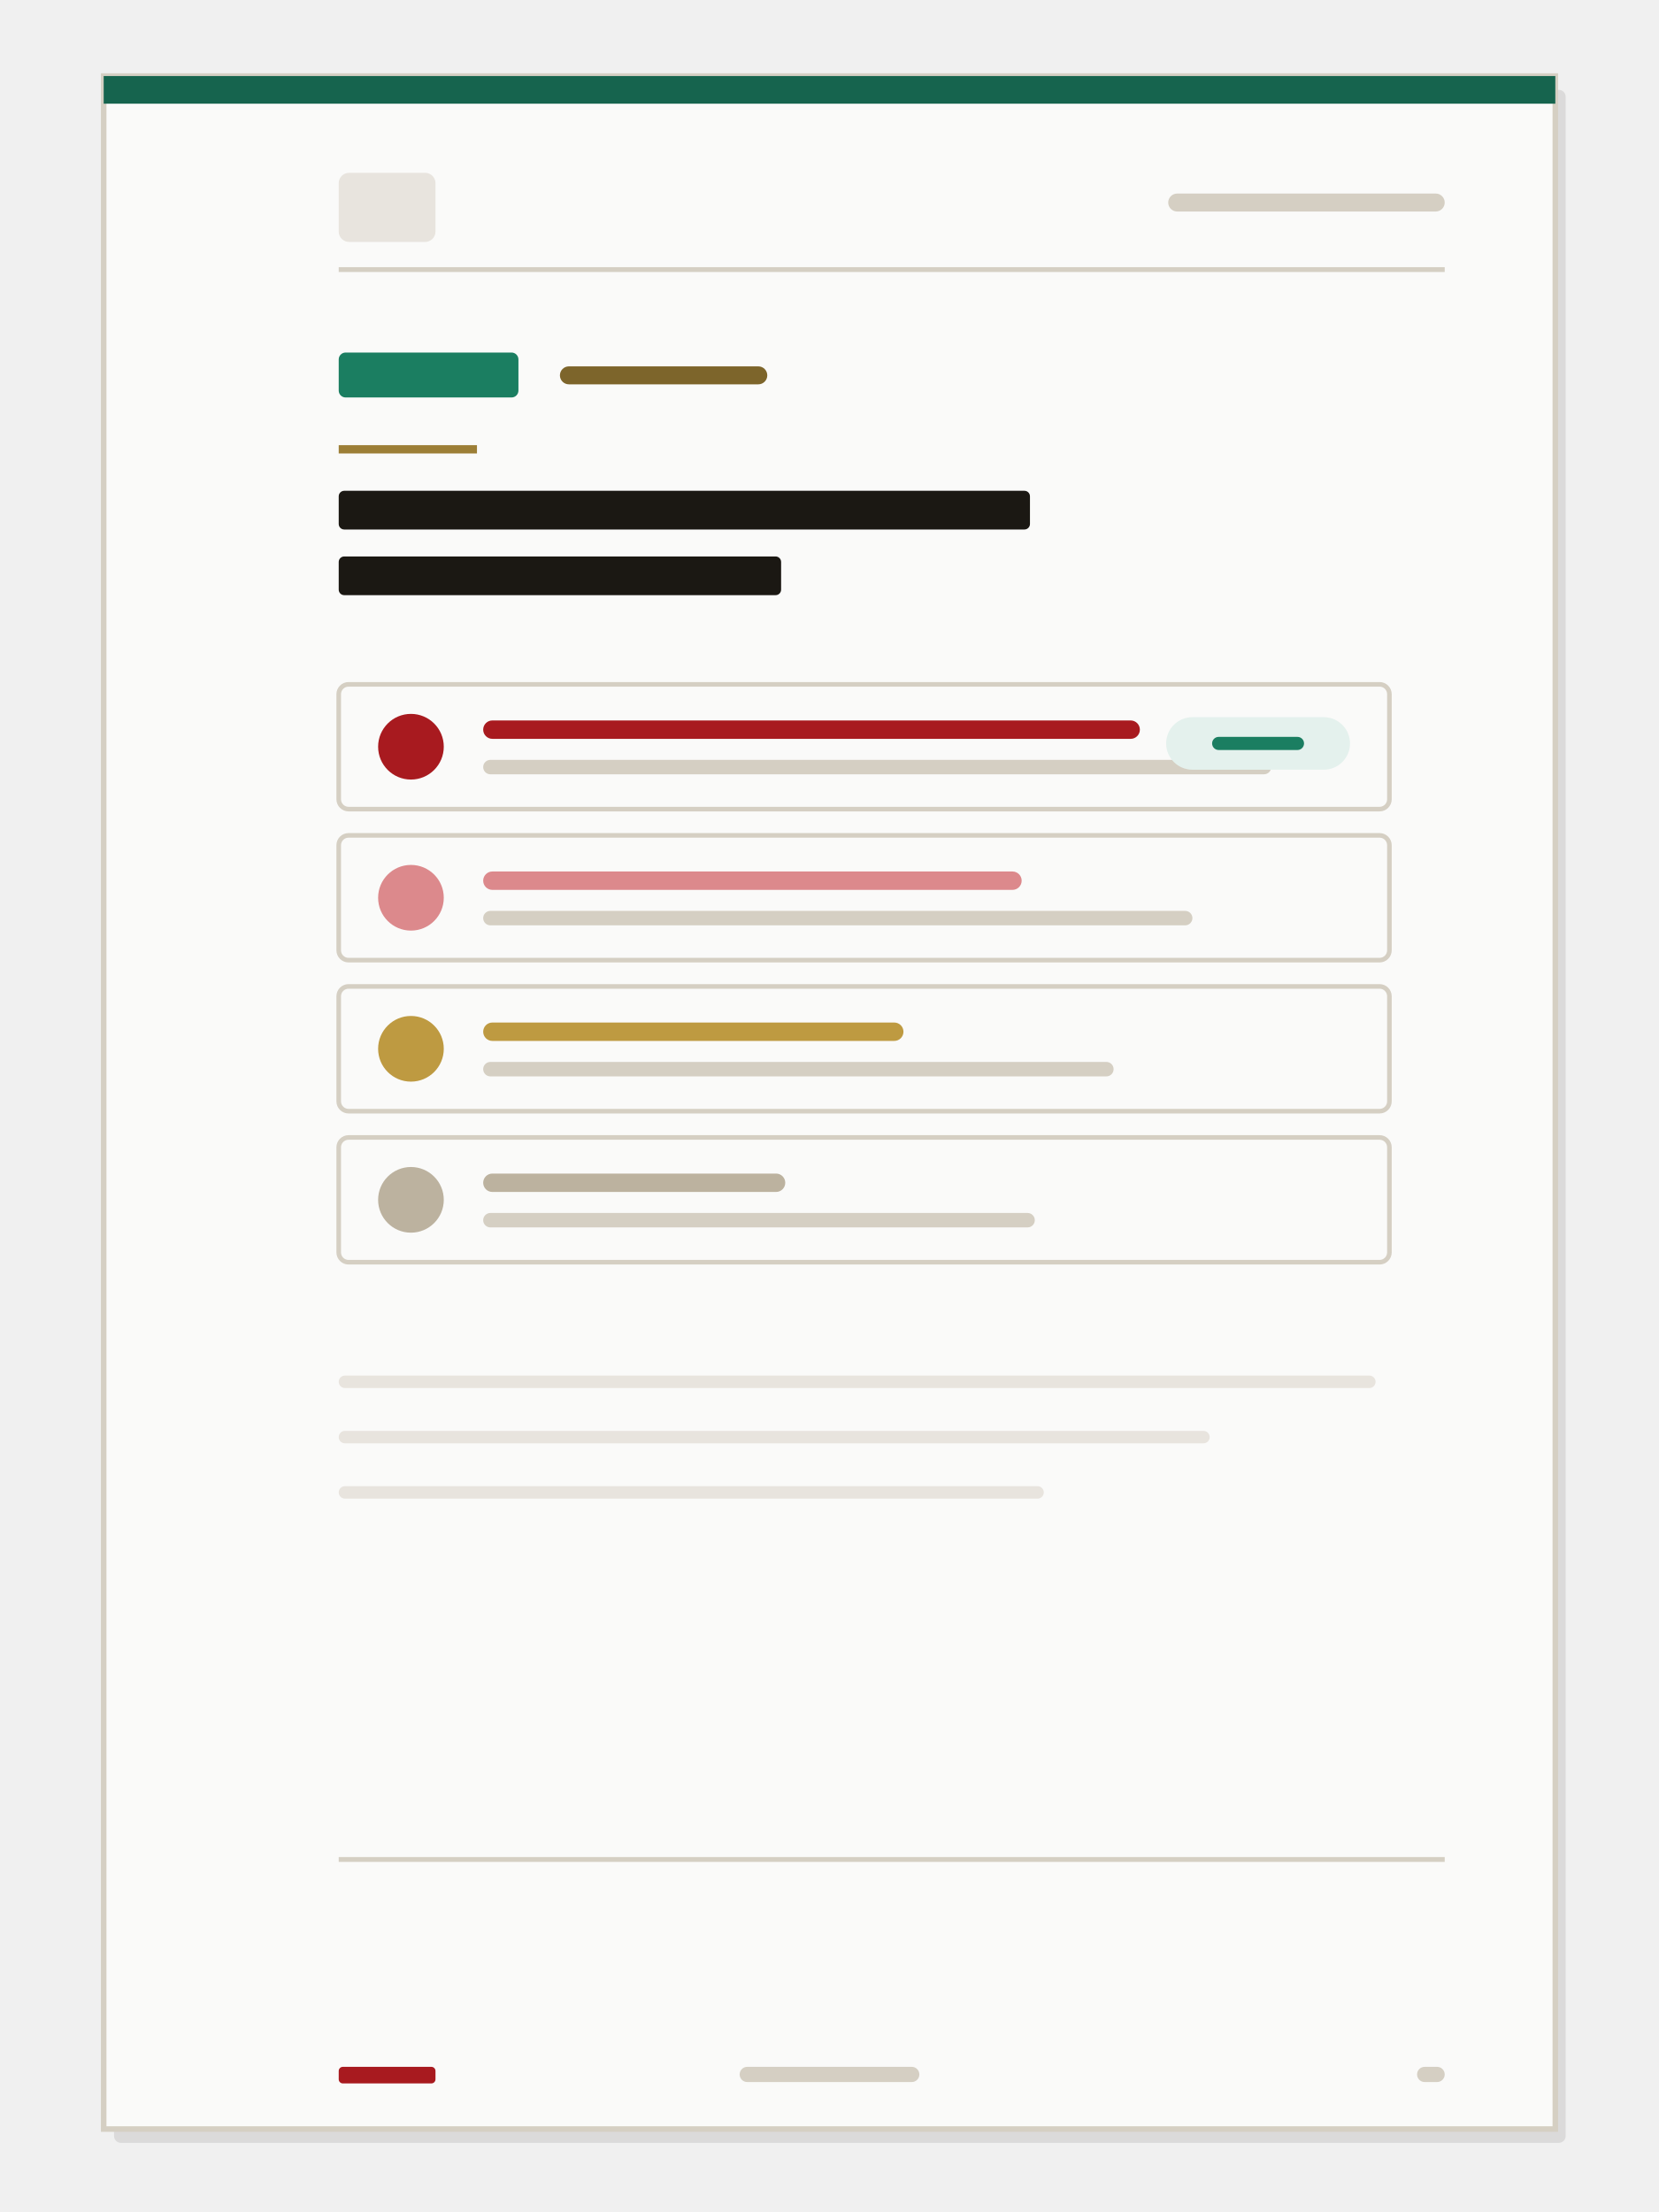
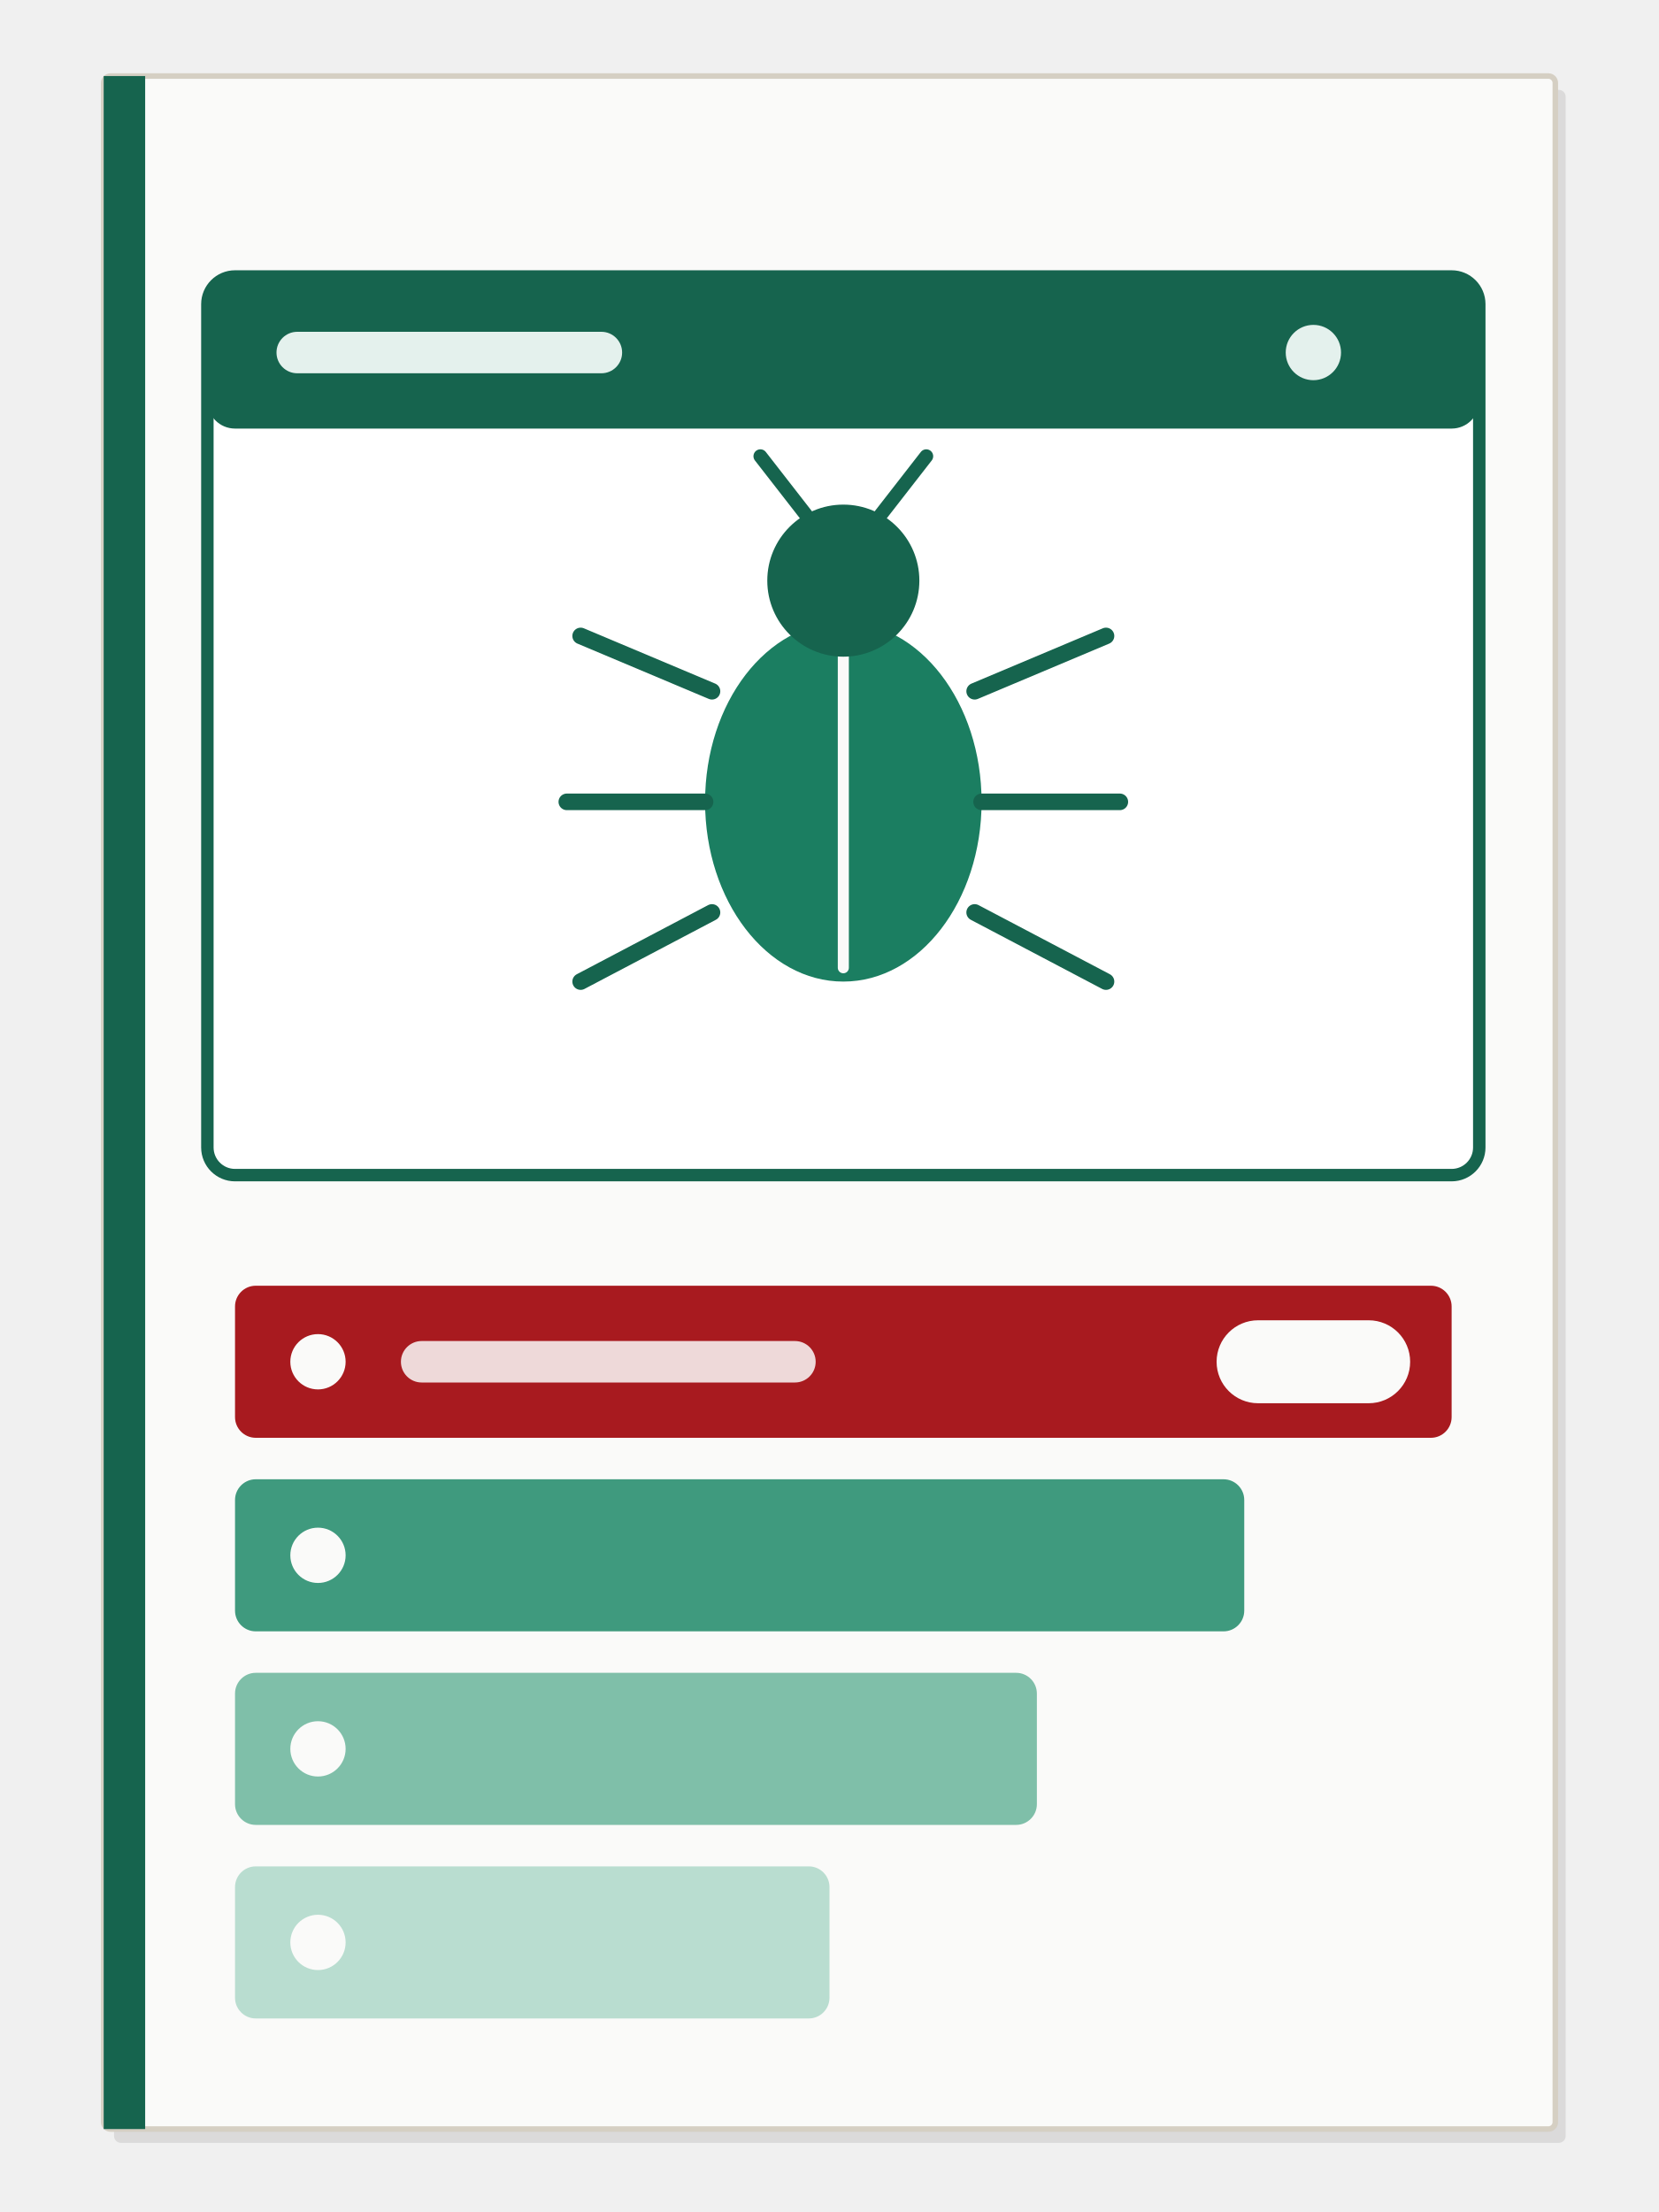
- <svg xmlns="http://www.w3.org/2000/svg" viewBox="0 0 240 320" width="240" height="320" role="img" aria-label="Defect report">
-   <rect x="16.5" y="13" width="210" height="297" fill="#1b1813" opacity=".1" rx="1" />
-   <g transform="translate(15 11)">
-     <rect x="0" y="0" width="210" height="297" fill="#fafaf9" stroke="#d5cfc3" stroke-width="0.8" />
-     <rect x="0" y="0" width="210" height="4" fill="#16644e" />
-     <rect x="34" y="14" width="14" height="10" rx="1.5" fill="#e8e4de" />
-     <rect x="154" y="17" width="40" height="2.6" rx="1.3" fill="#d5cfc3" />
-     <path d="M34 28L194 28" stroke="#d5cfc3" stroke-width="0.7" fill="none" />
-     <rect x="34" y="40" width="26" height="6.5" rx="1" fill="#1b7e61" />
-     <rect x="66" y="42" width="30" height="2.6" rx="1.3" fill="#7d652b" />
-     <path d="M34 54L54 54" stroke="#9c7e36" stroke-width="1.2" fill="none" />
-     <rect x="34" y="60" width="100" height="5.6" rx="0.8" fill="#1b1813" />
-     <rect x="34" y="69.5" width="64" height="5.6" rx="0.8" fill="#1b1813" />
-     <g transform="translate(34 88) scale(.95)">
-       <rect x="0" y="0" width="160" height="19" rx="1.5" fill="#fafaf9" stroke="#d5cfc3" stroke-width="0.7" />
-       <circle cx="11" cy="9.5" r="5" fill="#a81a1f" />
-       <rect x="22" y="5.5" width="100" height="2.8" rx="1.4" fill="#a81a1f" />
-       <rect x="22" y="11.5" width="120" height="2.2" rx="1.1" fill="#d5cfc3" />
-       <rect x="0" y="23" width="160" height="19" rx="1.5" fill="#fafaf9" stroke="#d5cfc3" stroke-width="0.7" />
-       <circle cx="11" cy="32.5" r="5" fill="#dc898c" />
-       <rect x="22" y="28.5" width="82" height="2.8" rx="1.4" fill="#dc898c" />
-       <rect x="22" y="34.5" width="108" height="2.2" rx="1.1" fill="#d5cfc3" />
-       <rect x="0" y="46" width="160" height="19" rx="1.5" fill="#fafaf9" stroke="#d5cfc3" stroke-width="0.7" />
-       <circle cx="11" cy="55.5" r="5" fill="#be9a41" />
-       <rect x="22" y="51.5" width="64" height="2.8" rx="1.4" fill="#be9a41" />
-       <rect x="22" y="57.5" width="96" height="2.2" rx="1.1" fill="#d5cfc3" />
-       <rect x="0" y="69" width="160" height="19" rx="1.5" fill="#fafaf9" stroke="#d5cfc3" stroke-width="0.7" />
-       <circle cx="11" cy="78.5" r="5" fill="#bcb29f" />
-       <rect x="22" y="74.5" width="46" height="2.8" rx="1.4" fill="#bcb29f" />
-       <rect x="22" y="80.5" width="84" height="2.2" rx="1.1" fill="#d5cfc3" />
-       <rect x="126" y="5" width="28" height="8" rx="4" fill="#e4f1ed" />
-       <rect x="133" y="8" width="14" height="2" rx="1" fill="#1b7e61" />
-     </g>
-     <rect x="34" y="188" width="150" height="1.8" rx="0.9" fill="#e8e4de" />
-     <rect x="34" y="196" width="126" height="1.8" rx="0.9" fill="#e8e4de" />
-     <rect x="34" y="204" width="102" height="1.8" rx="0.9" fill="#e8e4de" />
-     <path d="M34 258L194 258" stroke="#d5cfc3" stroke-width="0.7" fill="none" />
-     <rect x="34" y="288" width="14" height="2.4" rx="0.6" fill="#a81a1f" />
-     <rect x="92" y="288" width="26" height="2.2" rx="1.1" fill="#d5cfc3" />
-     <rect x="190" y="288" width="4" height="2.2" rx="1.1" fill="#d5cfc3" />
+ <svg xmlns="http://www.w3.org/2000/svg" viewBox="0 0 240 320" width="240" height="320" role="img" aria-label="Defect Report">
+   <g class="bw-a-page">
+     <rect x="16.5" y="13" width="210" height="297" rx="1" fill="#1b1813" opacity=".1" />
+     <rect x="15" y="11" width="210" height="297" rx="1" fill="#fafaf9" stroke="#d5cfc3" stroke-width="0.8" />
+     <rect x="15" y="11" width="6" height="297" rx="0" fill="#16644e" />
+   </g>
+   <g class="bw-a-sheet">
+     <rect x="30" y="40" width="184" height="130" rx="4" fill="#ffffff" stroke="#16644e" stroke-width="1.8" />
+   </g>
+   <g class="bw-a-head">
+     <rect x="30" y="40" width="184" height="22" rx="4" fill="#16644e" />
+     <rect x="40" y="48" width="50" height="6" rx="3" fill="#e4f1ed" />
+     <circle cx="190" cy="51" r="4" fill="#e4f1ed" />
+   </g>
+   <g class="bw-a-row">
+     <rect x="34" y="214" width="146" height="22" rx="3" fill="#3f9a7e" />
+     <circle cx="46" cy="225" r="4" fill="#fafaf9" />
+   </g>
+   <g class="bw-a-row">
+     <rect x="34" y="242" width="116" height="22" rx="3" fill="#7fbfa9" />
+     <circle cx="46" cy="253" r="4" fill="#fafaf9" />
+   </g>
+   <g class="bw-a-row">
+     <rect x="34" y="270" width="86" height="22" rx="3" fill="#b9ddd0" />
+     <circle cx="46" cy="281" r="4" fill="#fafaf9" />
+   </g>
+   <g class="bw-a-node">
+     <ellipse cx="122" cy="116" rx="20" ry="26" fill="#1b7e61" />
+     <path d="M122 92L122 140" stroke="#fafaf9" stroke-width="1.6" fill="none" stroke-linecap="round" stroke-linejoin="round" />
+   </g>
+   <g class="bw-a-node">
+     <circle cx="122" cy="84" r="11" fill="#16644e" />
+     <path d="M117 75L110 66M127 75L134 66" stroke="#16644e" stroke-width="2" fill="none" stroke-linecap="round" stroke-linejoin="round" />
+   </g>
+   <g class="bw-a-node">
+     <path d="M103 100L84 92M102 116L82 116M103 132L84 142M141 100L160 92M142 116L162 116M141 132L160 142" stroke="#16644e" stroke-width="2.4" fill="none" stroke-linecap="round" stroke-linejoin="round" />
+   </g>
+   <g class="bw-a-mark">
+     <rect x="34" y="186" width="176" height="22" rx="3" fill="#a81a1f" />
+     <circle cx="46" cy="197" r="4" fill="#fafaf9" />
+     <rect x="58" y="194" width="60" height="6" rx="3" fill="#fafaf9" opacity=".85" />
+     <rect x="176" y="191" width="28" height="12" rx="6" fill="#fafaf9" />
  </g>
</svg>
